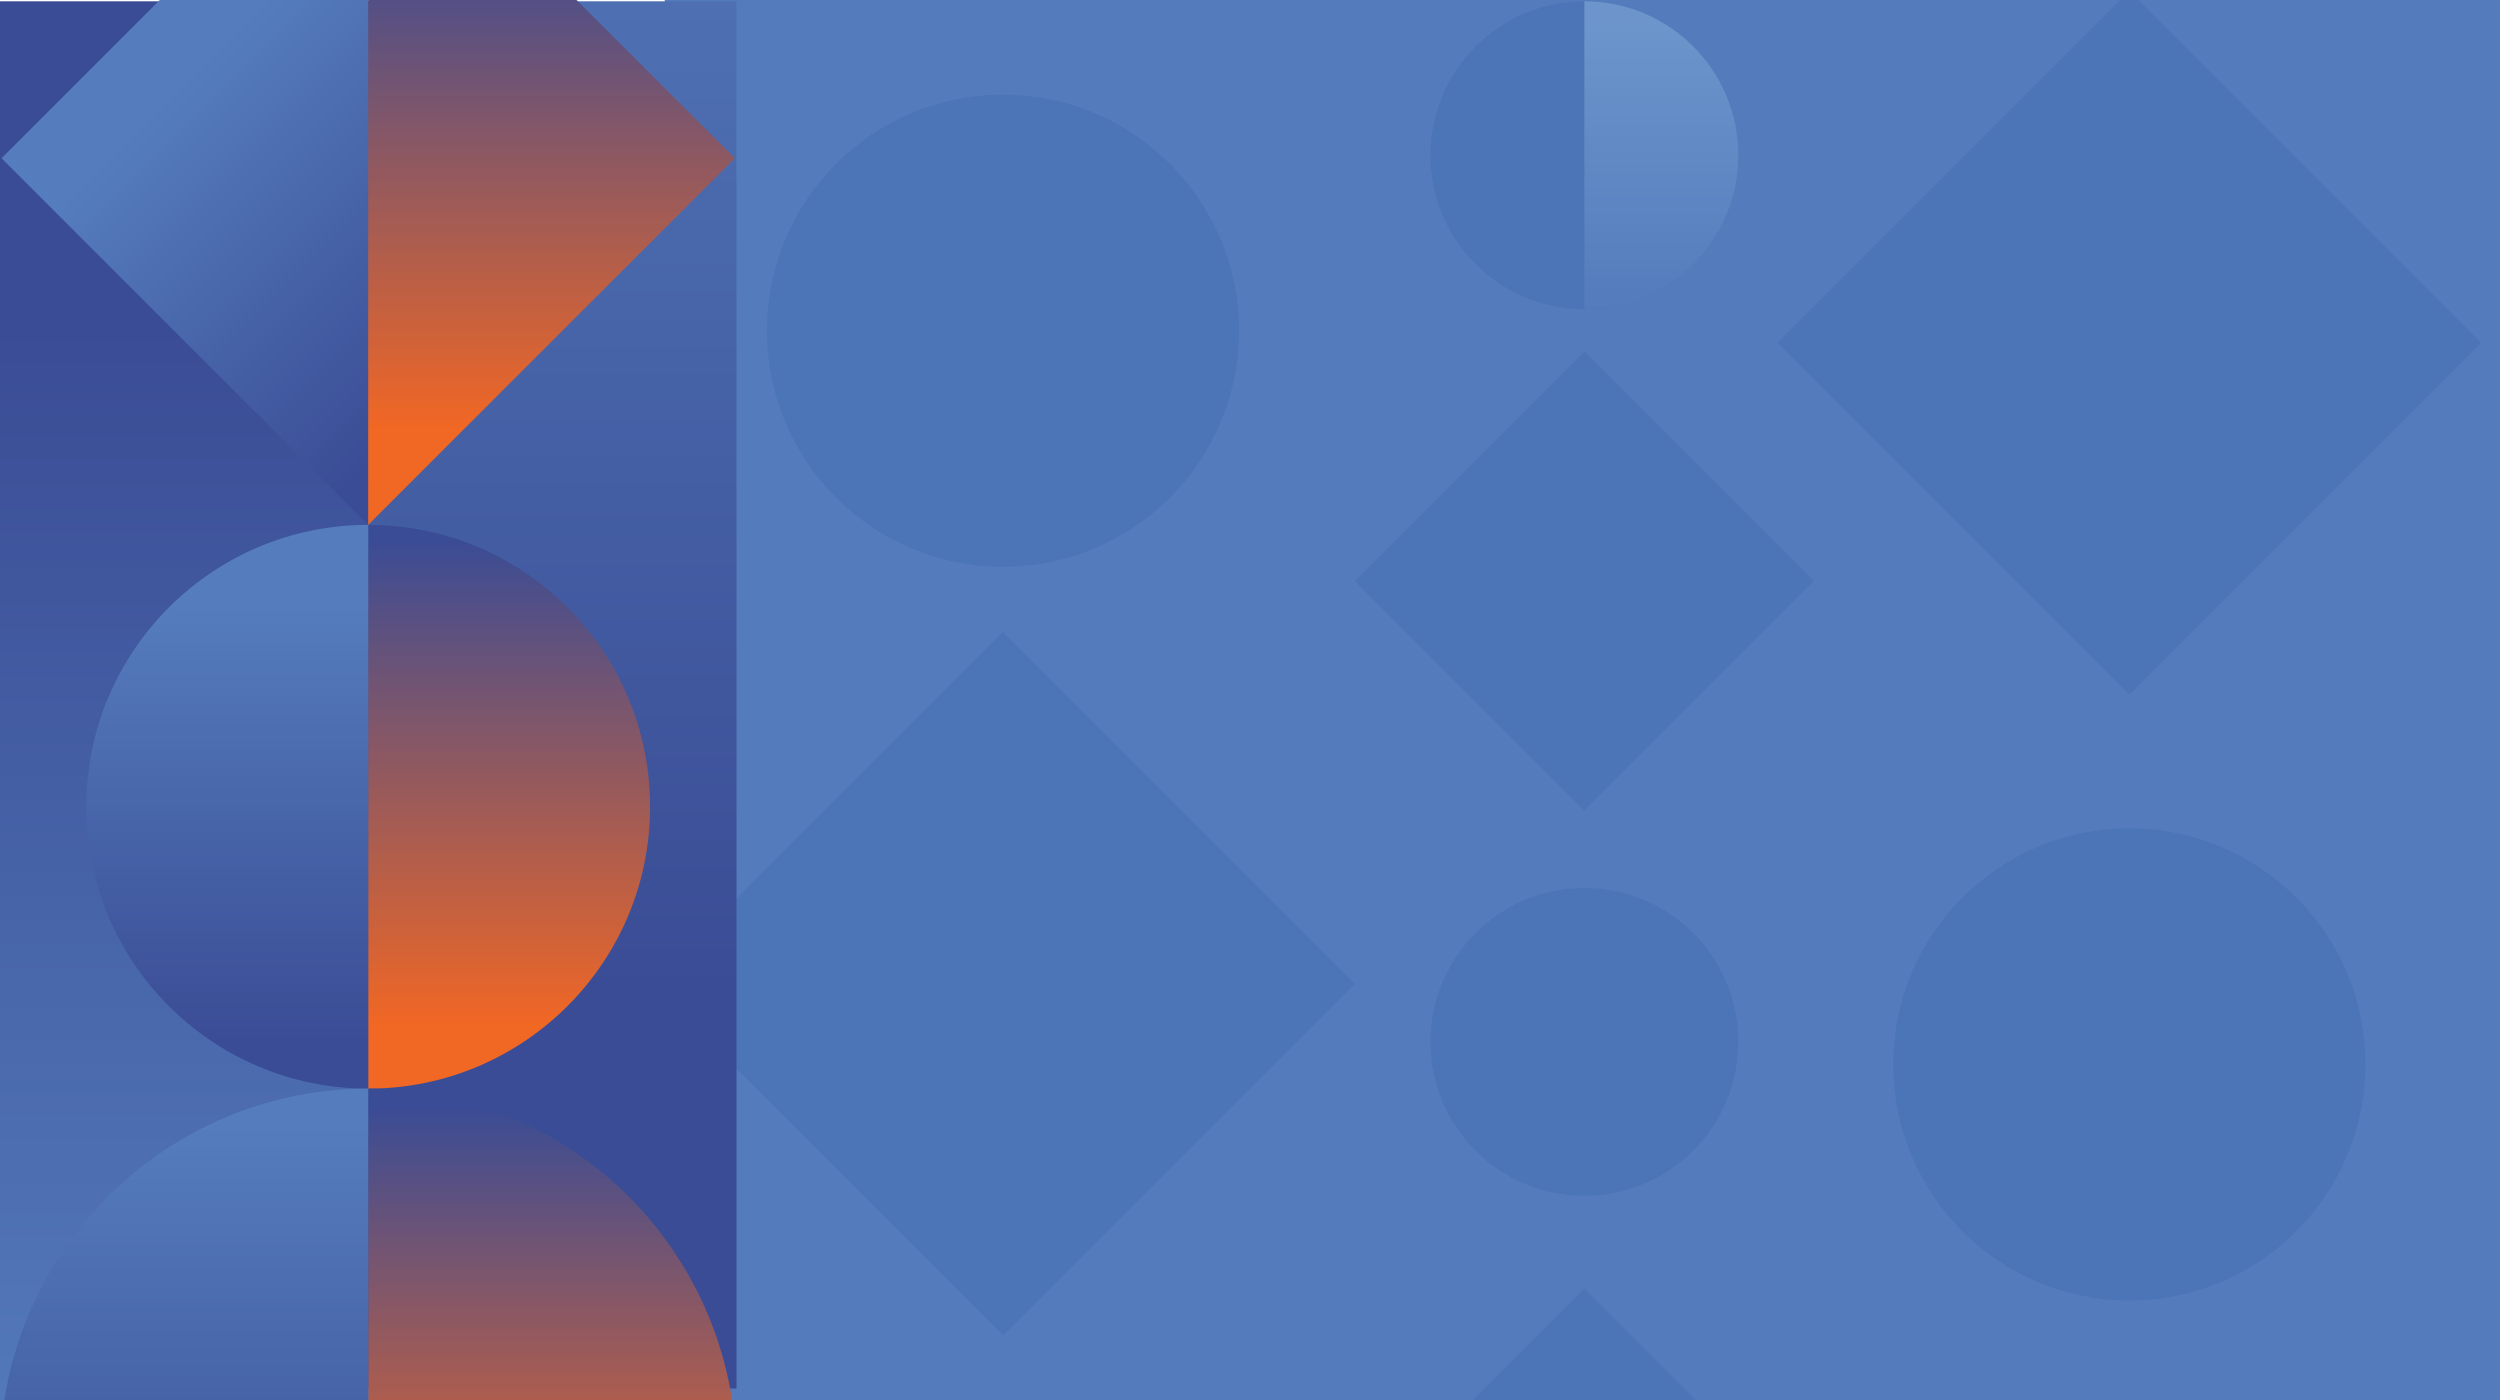
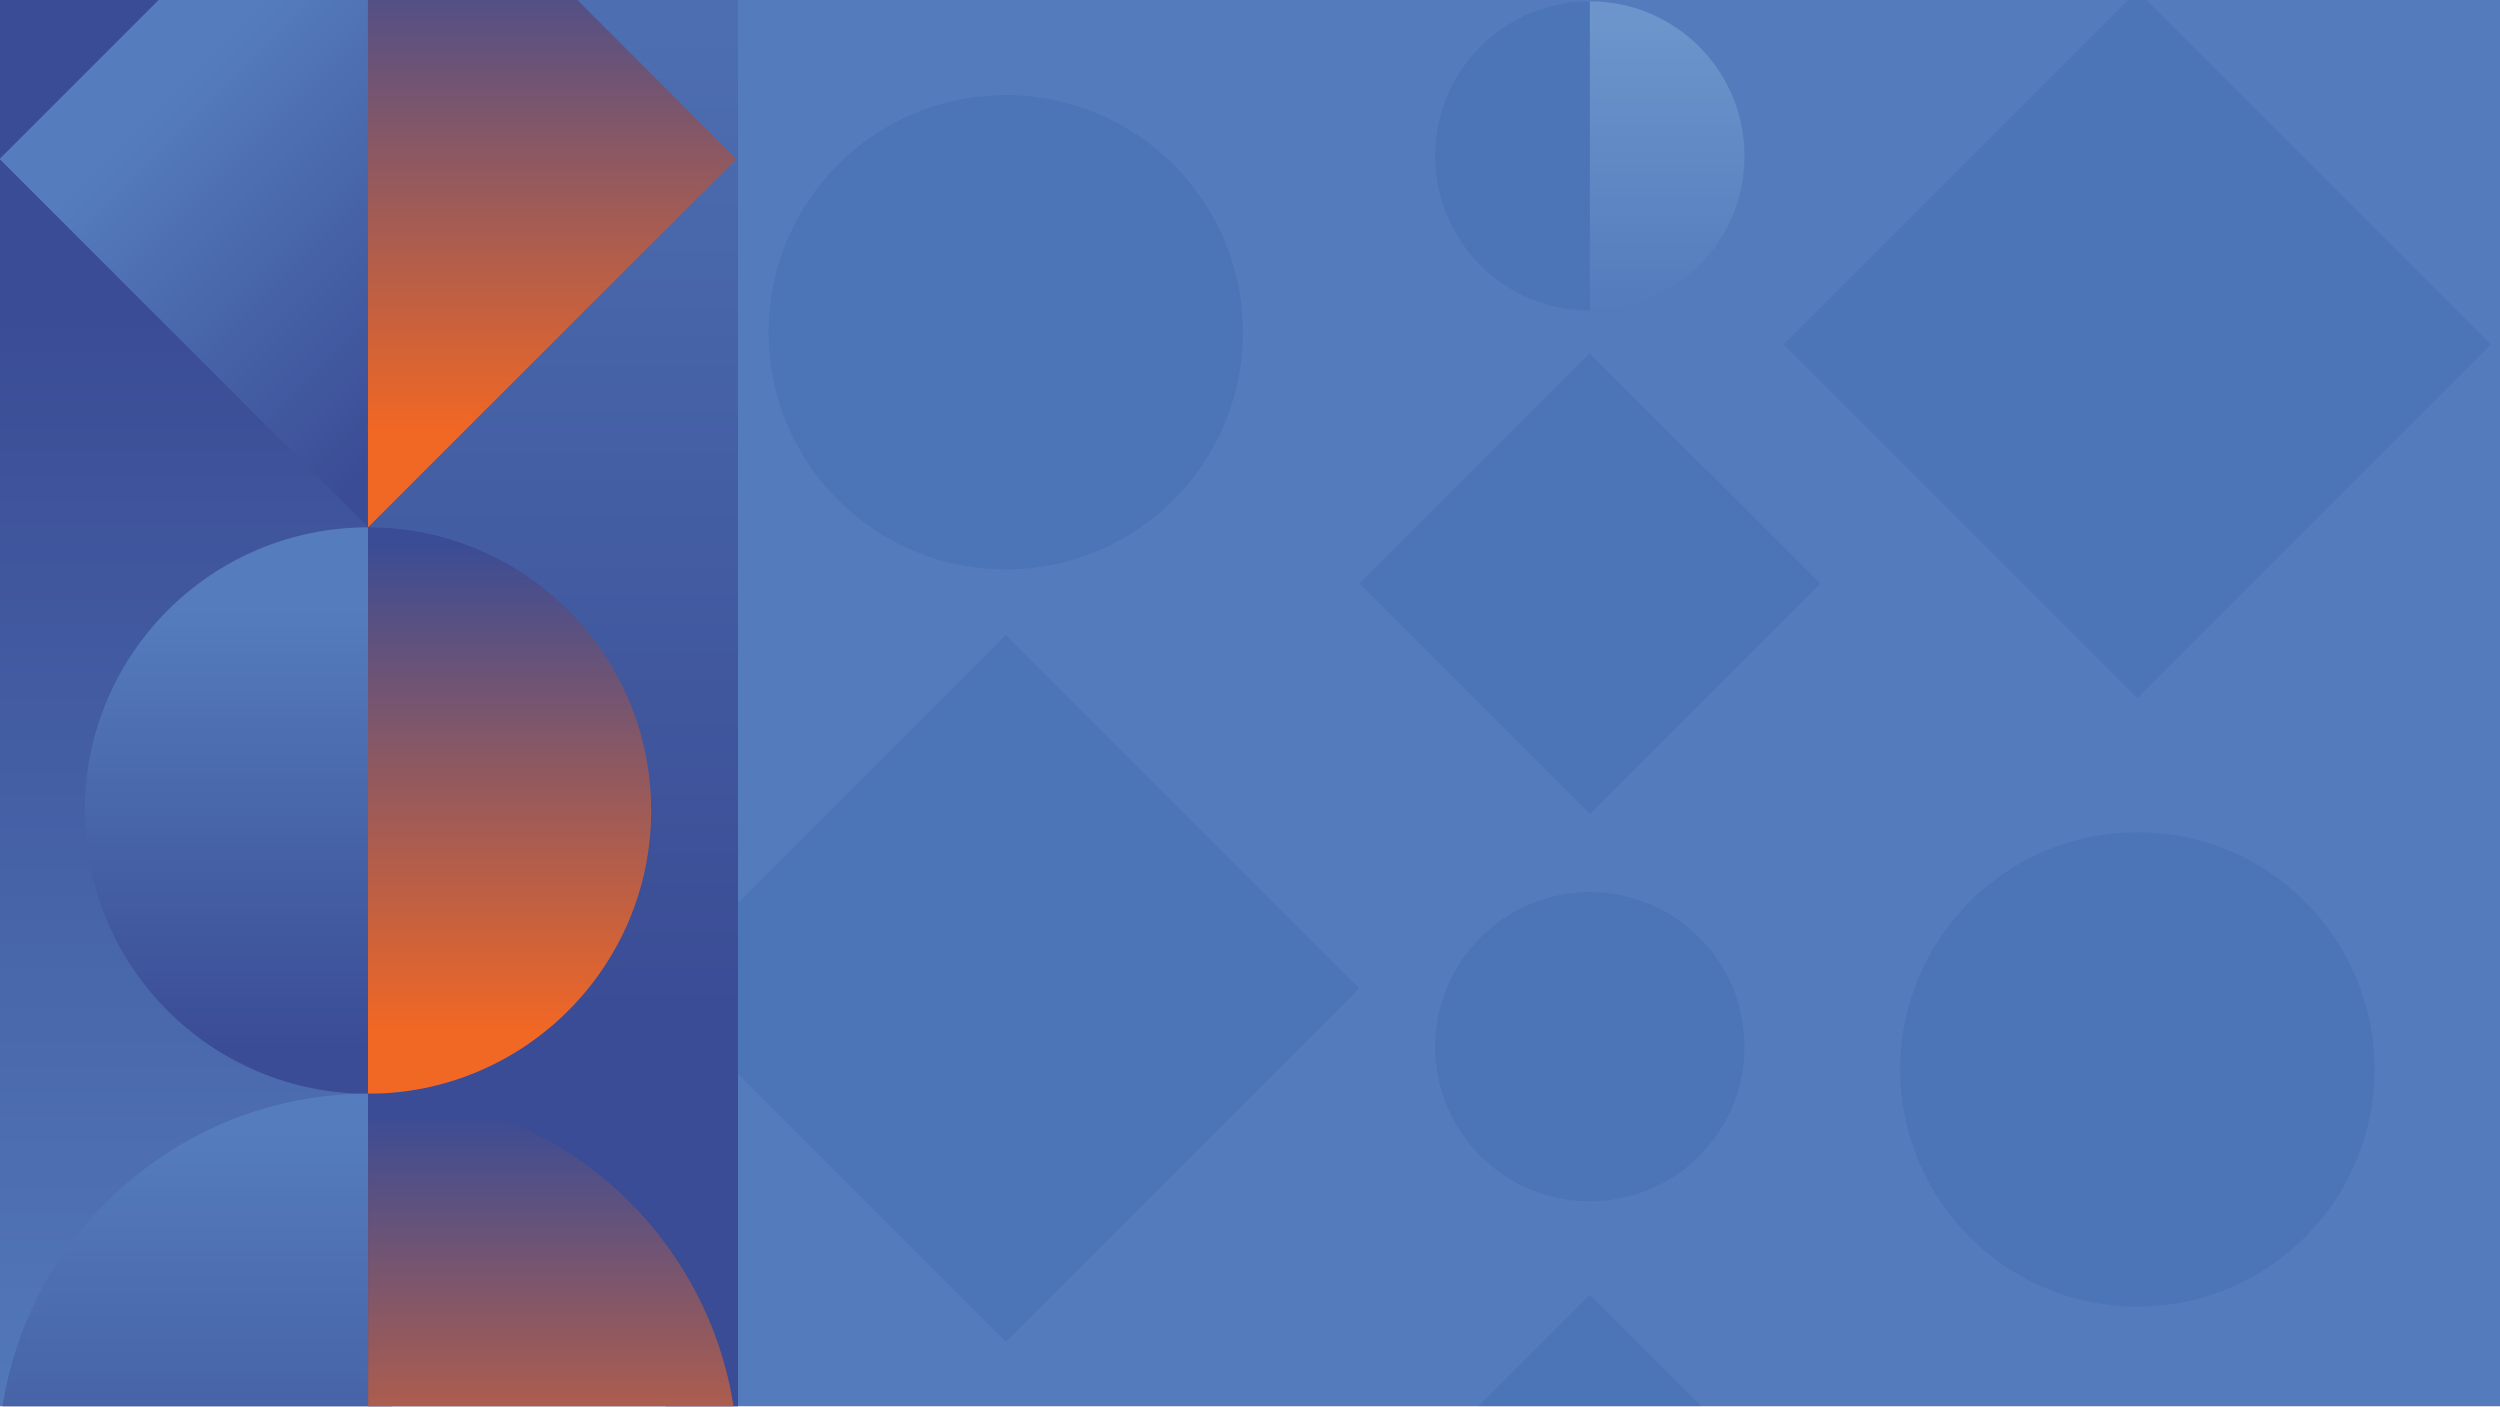
- <svg xmlns="http://www.w3.org/2000/svg" version="1.1" id="Layer_1" x="0px" y="0px" viewBox="0 0 1929 1080" style="enable-background:new 0 0 1929 1080;" xml:space="preserve">
+ <svg xmlns="http://www.w3.org/2000/svg" xmlns:xlink="http://www.w3.org/1999/xlink" version="1.1" id="Layer_1" x="0px" y="0px" viewBox="0 0 1920 1080" style="enable-background:new 0 0 1920 1080;" xml:space="preserve">
  <style type="text/css">
- 	.st0{fill:#547CBC;}
- 	.st1{opacity:0.11;fill:#0D3F8E;enable-background:new    ;}
- 	.st2{fill:url(#SVGID_1_);}
- 	.st3{fill:url(#SVGID_2_);}
- 	.st4{fill:url(#SVGID_3_);}
- 	.st5{fill:url(#SVGID_4_);}
- 	.st6{fill:url(#SVGID_5_);}
- 	.st7{fill:url(#SVGID_6_);}
- 	.st8{fill:url(#SVGID_7_);}
- 	.st9{fill:url(#SVGID_8_);}
- 	.st10{opacity:0.8;fill:url(#SVGID_9_);enable-background:new    ;}
+ 	.st0{clip-path:url(#SVGID_2_);}
+ 	.st1{fill:#547CBC;}
+ 	.st2{opacity:0.11;fill:#0D3F8E;enable-background:new    ;}
+ 	.st3{fill:url(#SVGID_3_);}
+ 	.st4{fill:url(#SVGID_4_);}
+ 	.st5{fill:url(#SVGID_5_);}
+ 	.st6{fill:url(#SVGID_6_);}
+ 	.st7{fill:url(#SVGID_7_);}
+ 	.st8{fill:url(#SVGID_8_);}
+ 	.st9{fill:url(#SVGID_9_);}
+ 	.st10{fill:url(#SVGID_10_);}
+ 	.st11{opacity:0.8;fill:url(#SVGID_11_);enable-background:new    ;}
</style>
-   <rect x="512.9" y="-0.2" class="st0" width="1419.2" height="1081.6" />
-   <circle class="st1" cx="773.9" cy="255.2" r="182.2" />
-   <rect x="581.9" y="567.1" transform="matrix(0.7071 -0.7071 0.7071 0.7071 -310.0956 769.5475)" class="st1" width="384" height="384" />
-   <linearGradient id="SVGID_1_" gradientUnits="userSpaceOnUse" x1="2267" y1="2128.009" x2="2267" y2="1212.122" gradientTransform="matrix(-1 0 0 -1 2418.3 2380)">
-     <stop offset="0" style="stop-color:#3A4C95" />
-     <stop offset="1" style="stop-color:#557DBD" />
-   </linearGradient>
-   <rect y="1" class="st2" width="302.6" height="1080.4" />
-   <linearGradient id="SVGID_2_" gradientUnits="userSpaceOnUse" x1="1992.1" y1="316.158" x2="1992.1" y2="1351.301" gradientTransform="matrix(-1 0 0 -1 2418.3 1080)">
-     <stop offset="0" style="stop-color:#3A4C95" />
-     <stop offset="1" style="stop-color:#557DBD" />
-   </linearGradient>
-   <rect x="284.1" y="1" class="st3" width="284.2" height="1070.4" />
-   <linearGradient id="SVGID_3_" gradientUnits="userSpaceOnUse" x1="2025.5" y1="663.51" x2="2025.5" y2="288.881" gradientTransform="matrix(-1 0 0 -1 2418.35 1080)">
-     <stop offset="0" style="stop-color:#3A4C95" />
-     <stop offset="1" style="stop-color:#F16724" />
-   </linearGradient>
-   <path class="st4" d="M284.1,405c120.1,0,217.5,97.4,217.5,217.5S404.1,840,284.1,840" />
-   <linearGradient id="SVGID_4_" gradientUnits="userSpaceOnUse" x1="2243" y1="275.354" x2="2243" y2="615.774" gradientTransform="matrix(-1 0 0 -1 2418.35 1080)">
-     <stop offset="0" style="stop-color:#3A4C95" />
-     <stop offset="1" style="stop-color:#557DBD" />
-   </linearGradient>
-   <path class="st5" d="M284.1,405C164,405,66.6,502.4,66.6,622.5S164,840,284.1,840" />
-   <linearGradient id="SVGID_5_" gradientUnits="userSpaceOnUse" x1="1513.725" y1="1555.533" x2="1513.725" y2="1868.547" gradientTransform="matrix(-0.7071 0.7071 -0.7071 -0.7071 2534.322 308.563)">
-     <stop offset="0" style="stop-color:#3A4C95" />
-     <stop offset="1" style="stop-color:#557DBD" />
-   </linearGradient>
-   <polyline class="st6" points="284.1,-6.9 123.3,0 1.2,122.1 284.1,405 " />
-   <linearGradient id="SVGID_6_" gradientUnits="userSpaceOnUse" x1="425.55" y1="1133.511" x2="425.55" y2="749.292" gradientTransform="matrix(1 0 0 -1 0 1080)">
-     <stop offset="0" style="stop-color:#3A4C95" />
-     <stop offset="1" style="stop-color:#F16724" />
-   </linearGradient>
-   <polyline class="st7" points="284.1,-6.9 444.9,0 567,122.1 284.1,405 " />
-   <circle class="st1" cx="1222.5" cy="119.8" r="118.8" />
-   <rect x="1097.3" y="323.1" transform="matrix(0.7071 -0.7071 0.7071 0.7071 41.0654 995.7302)" class="st1" width="250.4" height="250.4" />
-   <circle class="st1" cx="1222.5" cy="803.9" r="118.8" />
-   <polyline class="st1" points="1128.9,1087.9 1222.5,994.3 1317.9,1089.7 " />
-   <circle class="st1" cx="1643" cy="821.3" r="182.2" />
-   <rect x="1451" y="72.6" transform="matrix(0.7071 -0.7071 0.7071 0.7071 294.1246 1239.261)" class="st1" width="384" height="384" />
-   <linearGradient id="SVGID_7_" gradientUnits="userSpaceOnUse" x1="425.6" y1="225.694" x2="425.6" y2="-134.069" gradientTransform="matrix(1 0 0 -1 0 1080)">
-     <stop offset="0" style="stop-color:#3A4C95" />
-     <stop offset="1" style="stop-color:#F16724" />
-   </linearGradient>
-   <path class="st8" d="M567,1097.1C553.3,952.8,432,840,284.2,840v257.1H567z" />
-   <linearGradient id="SVGID_8_" gradientUnits="userSpaceOnUse" x1="142.7" y1="-194.114" x2="142.7" y2="215.457" gradientTransform="matrix(1 0 0 -1 0 1080)">
-     <stop offset="0" style="stop-color:#3A4C95" />
-     <stop offset="1" style="stop-color:#557DBD" />
-   </linearGradient>
-   <path class="st9" d="M284.1,1097.1V840C136.4,840,15,952.9,1.3,1097.1H284.1z" />
-   <linearGradient id="SVGID_9_" gradientUnits="userSpaceOnUse" x1="1281.9" y1="13" x2="1281.9" y2="246.549">
-     <stop offset="0" style="stop-color:#759ED0" />
-     <stop offset="1" style="stop-color:#557DBD" />
-   </linearGradient>
-   <path class="st10" d="M1222.5,1c65.6,0,118.8,53.2,118.8,118.8s-53.2,118.8-118.8,118.8" />
+   <g>
+     <defs>
+       <rect id="SVGID_1_" width="1920" height="1080" />
+     </defs>
+     <clipPath id="SVGID_2_">
+       <use xlink:href="#SVGID_1_" style="overflow:visible;" />
+     </clipPath>
+     <g class="st0">
+       <rect x="511.4" y="-18.5" class="st1" width="1419.2" height="1124.9" />
+       <circle class="st2" cx="772.4" cy="255.2" r="182.2" />
+       <rect x="580.4" y="567.1" transform="matrix(0.7071 -0.7071 0.7071 0.7071 -310.5248 768.4915)" class="st2" width="384" height="384" />
+       <linearGradient id="SVGID_3_" gradientUnits="userSpaceOnUse" x1="2269.5" y1="-1056.881" x2="2269.5" y2="-131.197" gradientTransform="matrix(-1 0 0 1 2419.3 1300)">
+         <stop offset="0" style="stop-color:#3A4C95" />
+         <stop offset="1" style="stop-color:#557DBD" />
+       </linearGradient>
+       <rect x="-1.5" y="-10.6" class="st3" width="302.6" height="1092" />
+       <linearGradient id="SVGID_4_" gradientUnits="userSpaceOnUse" x1="1994.6" y1="776.557" x2="1994.6" y2="-302.286" gradientTransform="matrix(-1 0 0 1 2419.3 0)">
+         <stop offset="0" style="stop-color:#3A4C95" />
+         <stop offset="1" style="stop-color:#557DBD" />
+       </linearGradient>
+       <rect x="282.6" y="-18.5" class="st4" width="284.2" height="1115.6" />
+       <linearGradient id="SVGID_5_" gradientUnits="userSpaceOnUse" x1="2028" y1="416.49" x2="2028" y2="791.119" gradientTransform="matrix(-1 0 0 1 2419.35 0)">
+         <stop offset="0" style="stop-color:#3A4C95" />
+         <stop offset="1" style="stop-color:#F16724" />
+       </linearGradient>
+       <path class="st5" d="M282.6,405c120.1,0,217.5,97.4,217.5,217.5S402.6,840,282.6,840" />
+       <linearGradient id="SVGID_6_" gradientUnits="userSpaceOnUse" x1="2245.5" y1="804.646" x2="2245.5" y2="464.226" gradientTransform="matrix(-1 0 0 1 2419.35 0)">
+         <stop offset="0" style="stop-color:#3A4C95" />
+         <stop offset="1" style="stop-color:#557DBD" />
+       </linearGradient>
+       <path class="st6" d="M282.6,405c-120.1,0-217.5,97.4-217.5,217.5S162.5,840,282.6,840" />
+       <linearGradient id="SVGID_7_" gradientUnits="userSpaceOnUse" x1="1515.639" y1="-476.947" x2="1515.639" y2="-789.961" gradientTransform="matrix(-0.7071 0.7071 0.7071 0.7071 1771.508 -455.4585)">
+         <stop offset="0" style="stop-color:#3A4C95" />
+         <stop offset="1" style="stop-color:#557DBD" />
+       </linearGradient>
+       <polyline class="st7" points="282.6,-6.9 121.8,0 -0.3,122.1 282.6,405   " />
+       <linearGradient id="SVGID_8_" gradientUnits="userSpaceOnUse" x1="424.05" y1="-53.511" x2="424.05" y2="330.708">
+         <stop offset="0" style="stop-color:#3A4C95" />
+         <stop offset="1" style="stop-color:#F16724" />
+       </linearGradient>
+       <polyline class="st8" points="282.6,-6.9 443.4,0 565.5,122.1 282.6,405   " />
+       <circle class="st2" cx="1221" cy="119.8" r="118.8" />
+       <rect x="1095.8" y="323.1" transform="matrix(0.7071 -0.7071 0.7071 0.7071 40.6279 994.6712)" class="st2" width="250.4" height="250.4" />
+       <circle class="st2" cx="1221" cy="803.9" r="118.8" />
+       <polyline class="st2" points="1127.4,1087.9 1221,994.3 1316.4,1089.7   " />
+       <circle class="st2" cx="1641.5" cy="821.3" r="182.2" />
+       <rect x="1449.5" y="72.6" transform="matrix(0.7071 -0.7071 0.7071 0.7071 293.6848 1238.206)" class="st2" width="384" height="384" />
+       <linearGradient id="SVGID_9_" gradientUnits="userSpaceOnUse" x1="424.1" y1="854.307" x2="424.1" y2="1214.069">
+         <stop offset="0" style="stop-color:#3A4C95" />
+         <stop offset="1" style="stop-color:#F16724" />
+       </linearGradient>
+       <path class="st9" d="M565.5,1097.1C551.8,952.8,430.5,840,282.7,840v257.1H565.5z" />
+       <linearGradient id="SVGID_10_" gradientUnits="userSpaceOnUse" x1="141.2" y1="1274.114" x2="141.2" y2="864.543">
+         <stop offset="0" style="stop-color:#3A4C95" />
+         <stop offset="1" style="stop-color:#557DBD" />
+       </linearGradient>
+       <path class="st10" d="M282.6,1097.1V840C134.9,840,13.5,952.9-0.2,1097.1H282.6z" />
+       <linearGradient id="SVGID_11_" gradientUnits="userSpaceOnUse" x1="1280.4" y1="1067" x2="1280.4" y2="833.451" gradientTransform="matrix(1 0 0 -1 0 1080)">
+         <stop offset="0" style="stop-color:#759ED0" />
+         <stop offset="1" style="stop-color:#557DBD" />
+       </linearGradient>
+       <path class="st11" d="M1221,1c65.6,0,118.8,53.2,118.8,118.8s-53.2,118.8-118.8,118.8" />
+     </g>
+   </g>
</svg>
